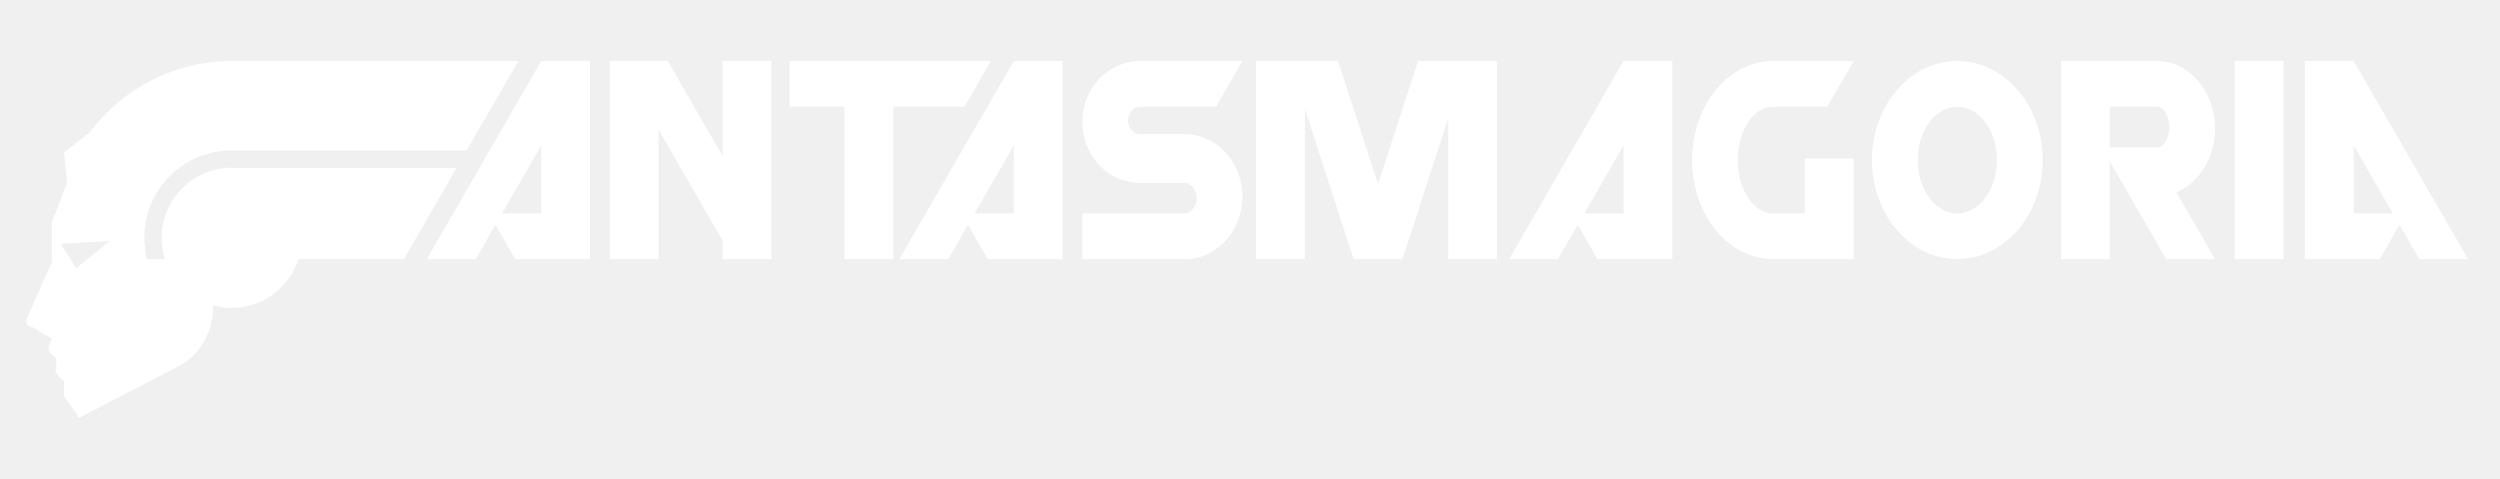
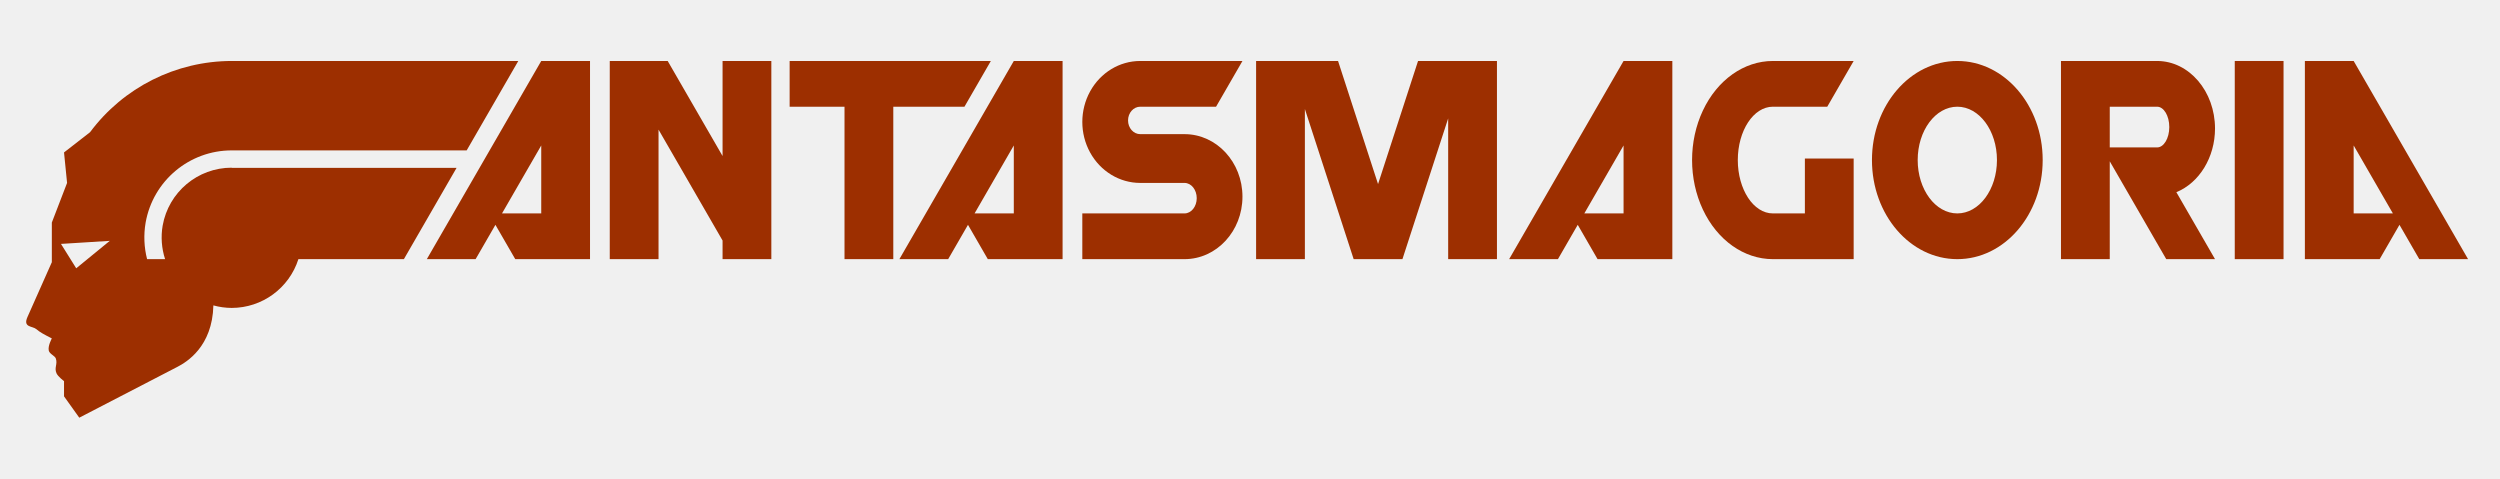
<svg xmlns="http://www.w3.org/2000/svg" width="820" height="157" viewBox="0 0 820 157" version="1.1" id="svg5">
  <style id="style896" />
  <defs id="defs2" />
  <g id="layer3" style="display:inline">
    <g id="g964" transform="translate(0,-140)">
-       <path id="path15590" style="display:inline;fill:#FFFFFF;fill-opacity:1;stroke:none;stroke-width:1px;stroke-linecap:butt;stroke-linejoin:miter;stroke-opacity:1" d="M 177.527,160 140,225 h 16 L 162.5,213.742 169,225 h 24.527 v -65 z m 0,27.713 V 210 h -12.867 z" />
-       <path style="fill:#FFFFFF;fill-opacity:1;stroke:none;stroke-width:1px;stroke-linecap:butt;stroke-linejoin:miter;stroke-opacity:1" d="m 253,160 v 65 h -16 v -6.11 L 216,182.517 V 225 h -16 v -65 h 19 l 18,31.177 V 160 Z" id="path16183" />
-       <path style="fill:#FFFFFF;fill-opacity:1;stroke:none;stroke-width:1px;stroke-linecap:butt;stroke-linejoin:miter;stroke-opacity:1" d="m 259,160 h 66 l -8.66,15 H 293 v 50 h -16 v -50 h -18 z" id="path16454" />
-       <path id="path14295" style="display:inline;fill:#FFFFFF;fill-opacity:1;stroke:none;stroke-width:1px;stroke-linecap:butt;stroke-linejoin:miter;stroke-opacity:1" d="M 332.527,160 295,225 h 16 L 317.5,213.742 324,225 h 24.527 v -65 z m 0,27.713 V 210 h -12.867 z" />
-       <path id="path20729" style="fill:#FFFFFF;fill-opacity:1;stroke:none;stroke-width:0.1;stroke-linecap:round;stroke-linejoin:round;stroke-miterlimit:4;stroke-dasharray:none;stroke-opacity:1" d="m 374,160 a 19,20 0 0 0 -16.455,10 19,20 0 0 0 0,20 A 19,20 0 0 0 374,200 h 14.527 a 4,5 0 0 1 4,5 4,5 0 0 1 -4,5 H 355 v 15 h 33.527 a 19,20.5 0 0 0 19,-20.5 19,20.5 0 0 0 -19,-20.5 H 374 a 4,4.5 0 0 1 -4,-4.5 4,4.5 0 0 1 4,-4.5 h 24.867 l 8.66,-15 z" />
-       <path style="fill:#FFFFFF;fill-opacity:1;stroke:none;stroke-width:1px;stroke-linecap:butt;stroke-linejoin:miter;stroke-opacity:1" d="m 412,160 h 26.88 L 452,200.379 465.12,160 H 491 v 65 H 475 V 178.835 L 460,225 H 444 L 428,175.757 V 225 h -16 z" id="path17463" />
-       <path id="path15498" style="display:inline;fill:#FFFFFF;fill-opacity:1;stroke:none;stroke-width:1px;stroke-linecap:butt;stroke-linejoin:miter;stroke-opacity:1" d="M 532.527,160 495,225 h 16 L 517.5,213.742 524,225 h 24.527 v -65 z m 0,27.713 V 210 h -12.867 z" />
-       <path id="path19062" style="display:inline;fill:#FFFFFF;fill-opacity:1;stroke:none;stroke-width:0.1;stroke-linecap:round;stroke-linejoin:round;stroke-miterlimit:4;stroke-dasharray:none;stroke-opacity:1" d="m 581.5,160 a 26.5,32.5 0 0 0 -22.949,16.25 26.5,32.5 0 0 0 0,32.5 A 26.5,32.5 0 0 0 581.5,225 H 608 v -33 h -16 v 18 H 581.5 A 11.5,17.5 0 0 1 570,192.5 11.5,17.5 0 0 1 581.5,175 h 17.84 L 608,160 Z" />
-       <path id="path18603" style="fill:#FFFFFF;fill-opacity:1;stroke:none;stroke-width:0.1;stroke-linecap:round;stroke-linejoin:round;stroke-miterlimit:4;stroke-dasharray:none;stroke-opacity:1" d="m 642,160 a 28,32.5 0 0 0 -28,32.5 28,32.5 0 0 0 28,32.5 28,32.5 0 0 0 28,-32.5 28,32.5 0 0 0 -28,-32.5 z m 0,15 a 13,17.5 0 0 1 13,17.5 13,17.5 0 0 1 -13,17.5 13,17.5 0 0 1 -13,-17.5 13,17.5 0 0 1 13,-17.5 z" />
-       <path id="path20349" style="fill:#FFFFFF;fill-opacity:1;stroke:none;stroke-width:0.1;stroke-linecap:round;stroke-linejoin:round;stroke-miterlimit:4;stroke-dasharray:none;stroke-opacity:1" d="m 676,160 v 65 h 16 V 192.908 L 710.527,225 h 16 l -12.678,-21.957 a 19,22.178 0 0 0 12.678,-20.865 19,22.178 0 0 0 -19,-22.178 z m 16,15 h 15.527 a 4,6.678 0 0 1 4,6.678 4,6.678 0 0 1 -4,6.678 H 692 Z" />
-       <path style="fill:#FFFFFF;fill-opacity:1;stroke:none;stroke-width:1px;stroke-linecap:butt;stroke-linejoin:miter;stroke-opacity:1" d="m 733,160 h 16 v 65 h -16 z" id="path18267" />
-       <path id="path15664" style="display:inline;fill:#FFFFFF;fill-opacity:1;stroke:none;stroke-width:1px;stroke-linecap:butt;stroke-linejoin:miter;stroke-opacity:1" d="m 772,160 37.527,65 h -16 l -6.5,-11.258 -6.5,11.258 H 756 v -65 z m 0,27.713 V 210 h 12.867 z" />
-       <path id="path3790" style="display:inline;fill:#FFFFFF;fill-opacity:1;stroke:none;stroke-width:1px;stroke-linecap:butt;stroke-linejoin:miter;stroke-opacity:1" d="m 76,160 c -18.305,0.018 -35.528,8.676 -46.461,23.357 L 21,190 l 1,10 -5,13 v 13 l -8,18 c -1.545,3.477 1.649,2.886 2.9,3.949 1.251,1.063 2.393,1.666 5.1,3.051 0,0 -1.362,2.481 -1,4 0.271,1.138 2.004,1.678 2.312,2.584 0.647,1.9 -0.588,2.975 0.206,4.818 C 19.015,263.555 21,265 21,265 v 5 l 5,7 32.197,-16.674 c 2.967,-1.537 11.47,-6.583 11.793,-20.156 C 71.948,240.711 73.969,240.99 76,241 c 9.993,-0.015 18.834,-6.481 21.875,-16 h 34.598 l 17.285,-29.941 H 76 V 195 c -11.162,7e-5 -20.712,8.014 -22.65,19.006 -0.628,3.675 -0.353,7.449 0.801,10.994 H 48.246 C 47.243,221.086 47.079,217.004 47.764,213.021 50.18,199.319 62.086,189.328 76,189.328 h 77.068 L 170,160 Z m -40,59 -11,9 -5,-8 z" />
+       <path id="path15590" style="display:inline;fill:#9D2F00;fill-opacity:1;stroke:none;stroke-width:1px;stroke-linecap:butt;stroke-linejoin:miter;stroke-opacity:1" d="M 177.527,160 140,225 h 16 L 162.5,213.742 169,225 h 24.527 v -65 z m 0,27.713 V 210 h -12.867 z" />
+       <path style="fill:#9D2F00;fill-opacity:1;stroke:none;stroke-width:1px;stroke-linecap:butt;stroke-linejoin:miter;stroke-opacity:1" d="m 253,160 v 65 h -16 v -6.11 L 216,182.517 V 225 h -16 v -65 h 19 l 18,31.177 V 160 Z" id="path16183" />
+       <path style="fill:#9D2F00;fill-opacity:1;stroke:none;stroke-width:1px;stroke-linecap:butt;stroke-linejoin:miter;stroke-opacity:1" d="m 259,160 h 66 l -8.66,15 H 293 v 50 h -16 v -50 h -18 z" id="path16454" />
+       <path id="path14295" style="display:inline;fill:#9D2F00;fill-opacity:1;stroke:none;stroke-width:1px;stroke-linecap:butt;stroke-linejoin:miter;stroke-opacity:1" d="M 332.527,160 295,225 h 16 L 317.5,213.742 324,225 h 24.527 v -65 z m 0,27.713 V 210 h -12.867 z" />
+       <path id="path20729" style="fill:#9D2F00;fill-opacity:1;stroke:none;stroke-width:0.1;stroke-linecap:round;stroke-linejoin:round;stroke-miterlimit:4;stroke-dasharray:none;stroke-opacity:1" d="m 374,160 a 19,20 0 0 0 -16.455,10 19,20 0 0 0 0,20 A 19,20 0 0 0 374,200 h 14.527 a 4,5 0 0 1 4,5 4,5 0 0 1 -4,5 H 355 v 15 h 33.527 a 19,20.5 0 0 0 19,-20.5 19,20.5 0 0 0 -19,-20.5 H 374 a 4,4.5 0 0 1 -4,-4.5 4,4.5 0 0 1 4,-4.5 h 24.867 l 8.66,-15 z" />
+       <path style="fill:#9D2F00;fill-opacity:1;stroke:none;stroke-width:1px;stroke-linecap:butt;stroke-linejoin:miter;stroke-opacity:1" d="m 412,160 h 26.88 L 452,200.379 465.12,160 H 491 v 65 H 475 V 178.835 L 460,225 H 444 L 428,175.757 V 225 h -16 z" id="path17463" />
+       <path id="path15498" style="display:inline;fill:#9D2F00;fill-opacity:1;stroke:none;stroke-width:1px;stroke-linecap:butt;stroke-linejoin:miter;stroke-opacity:1" d="M 532.527,160 495,225 h 16 L 517.5,213.742 524,225 h 24.527 v -65 z m 0,27.713 V 210 h -12.867 z" />
+       <path id="path19062" style="display:inline;fill:#9D2F00;fill-opacity:1;stroke:none;stroke-width:0.1;stroke-linecap:round;stroke-linejoin:round;stroke-miterlimit:4;stroke-dasharray:none;stroke-opacity:1" d="m 581.5,160 a 26.5,32.5 0 0 0 -22.949,16.25 26.5,32.5 0 0 0 0,32.5 A 26.5,32.5 0 0 0 581.5,225 H 608 v -33 h -16 v 18 H 581.5 A 11.5,17.5 0 0 1 570,192.5 11.5,17.5 0 0 1 581.5,175 h 17.84 L 608,160 Z" />
+       <path id="path18603" style="fill:#9D2F00;fill-opacity:1;stroke:none;stroke-width:0.1;stroke-linecap:round;stroke-linejoin:round;stroke-miterlimit:4;stroke-dasharray:none;stroke-opacity:1" d="m 642,160 a 28,32.5 0 0 0 -28,32.5 28,32.5 0 0 0 28,32.5 28,32.5 0 0 0 28,-32.5 28,32.5 0 0 0 -28,-32.5 z m 0,15 a 13,17.5 0 0 1 13,17.5 13,17.5 0 0 1 -13,17.5 13,17.5 0 0 1 -13,-17.5 13,17.5 0 0 1 13,-17.5 z" />
+       <path id="path20349" style="fill:#9D2F00;fill-opacity:1;stroke:none;stroke-width:0.1;stroke-linecap:round;stroke-linejoin:round;stroke-miterlimit:4;stroke-dasharray:none;stroke-opacity:1" d="m 676,160 v 65 h 16 V 192.908 L 710.527,225 h 16 l -12.678,-21.957 a 19,22.178 0 0 0 12.678,-20.865 19,22.178 0 0 0 -19,-22.178 z m 16,15 h 15.527 a 4,6.678 0 0 1 4,6.678 4,6.678 0 0 1 -4,6.678 H 692 Z" />
+       <path style="fill:#9D2F00;fill-opacity:1;stroke:none;stroke-width:1px;stroke-linecap:butt;stroke-linejoin:miter;stroke-opacity:1" d="m 733,160 h 16 v 65 h -16 z" id="path18267" />
+       <path id="path15664" style="display:inline;fill:#9D2F00;fill-opacity:1;stroke:none;stroke-width:1px;stroke-linecap:butt;stroke-linejoin:miter;stroke-opacity:1" d="m 772,160 37.527,65 h -16 l -6.5,-11.258 -6.5,11.258 H 756 v -65 z m 0,27.713 V 210 h 12.867 z" />
+       <path id="path3790" style="display:inline;fill:#9D2F00;fill-opacity:1;stroke:none;stroke-width:1px;stroke-linecap:butt;stroke-linejoin:miter;stroke-opacity:1" d="m 76,160 c -18.305,0.018 -35.528,8.676 -46.461,23.357 L 21,190 l 1,10 -5,13 v 13 l -8,18 c -1.545,3.477 1.649,2.886 2.9,3.949 1.251,1.063 2.393,1.666 5.1,3.051 0,0 -1.362,2.481 -1,4 0.271,1.138 2.004,1.678 2.312,2.584 0.647,1.9 -0.588,2.975 0.206,4.818 C 19.015,263.555 21,265 21,265 v 5 l 5,7 32.197,-16.674 c 2.967,-1.537 11.47,-6.583 11.793,-20.156 C 71.948,240.711 73.969,240.99 76,241 c 9.993,-0.015 18.834,-6.481 21.875,-16 h 34.598 l 17.285,-29.941 H 76 V 195 c -11.162,7e-5 -20.712,8.014 -22.65,19.006 -0.628,3.675 -0.353,7.449 0.801,10.994 H 48.246 C 47.243,221.086 47.079,217.004 47.764,213.021 50.18,199.319 62.086,189.328 76,189.328 h 77.068 L 170,160 Z m -40,59 -11,9 -5,-8 z" />
    </g>
  </g>
</svg>
